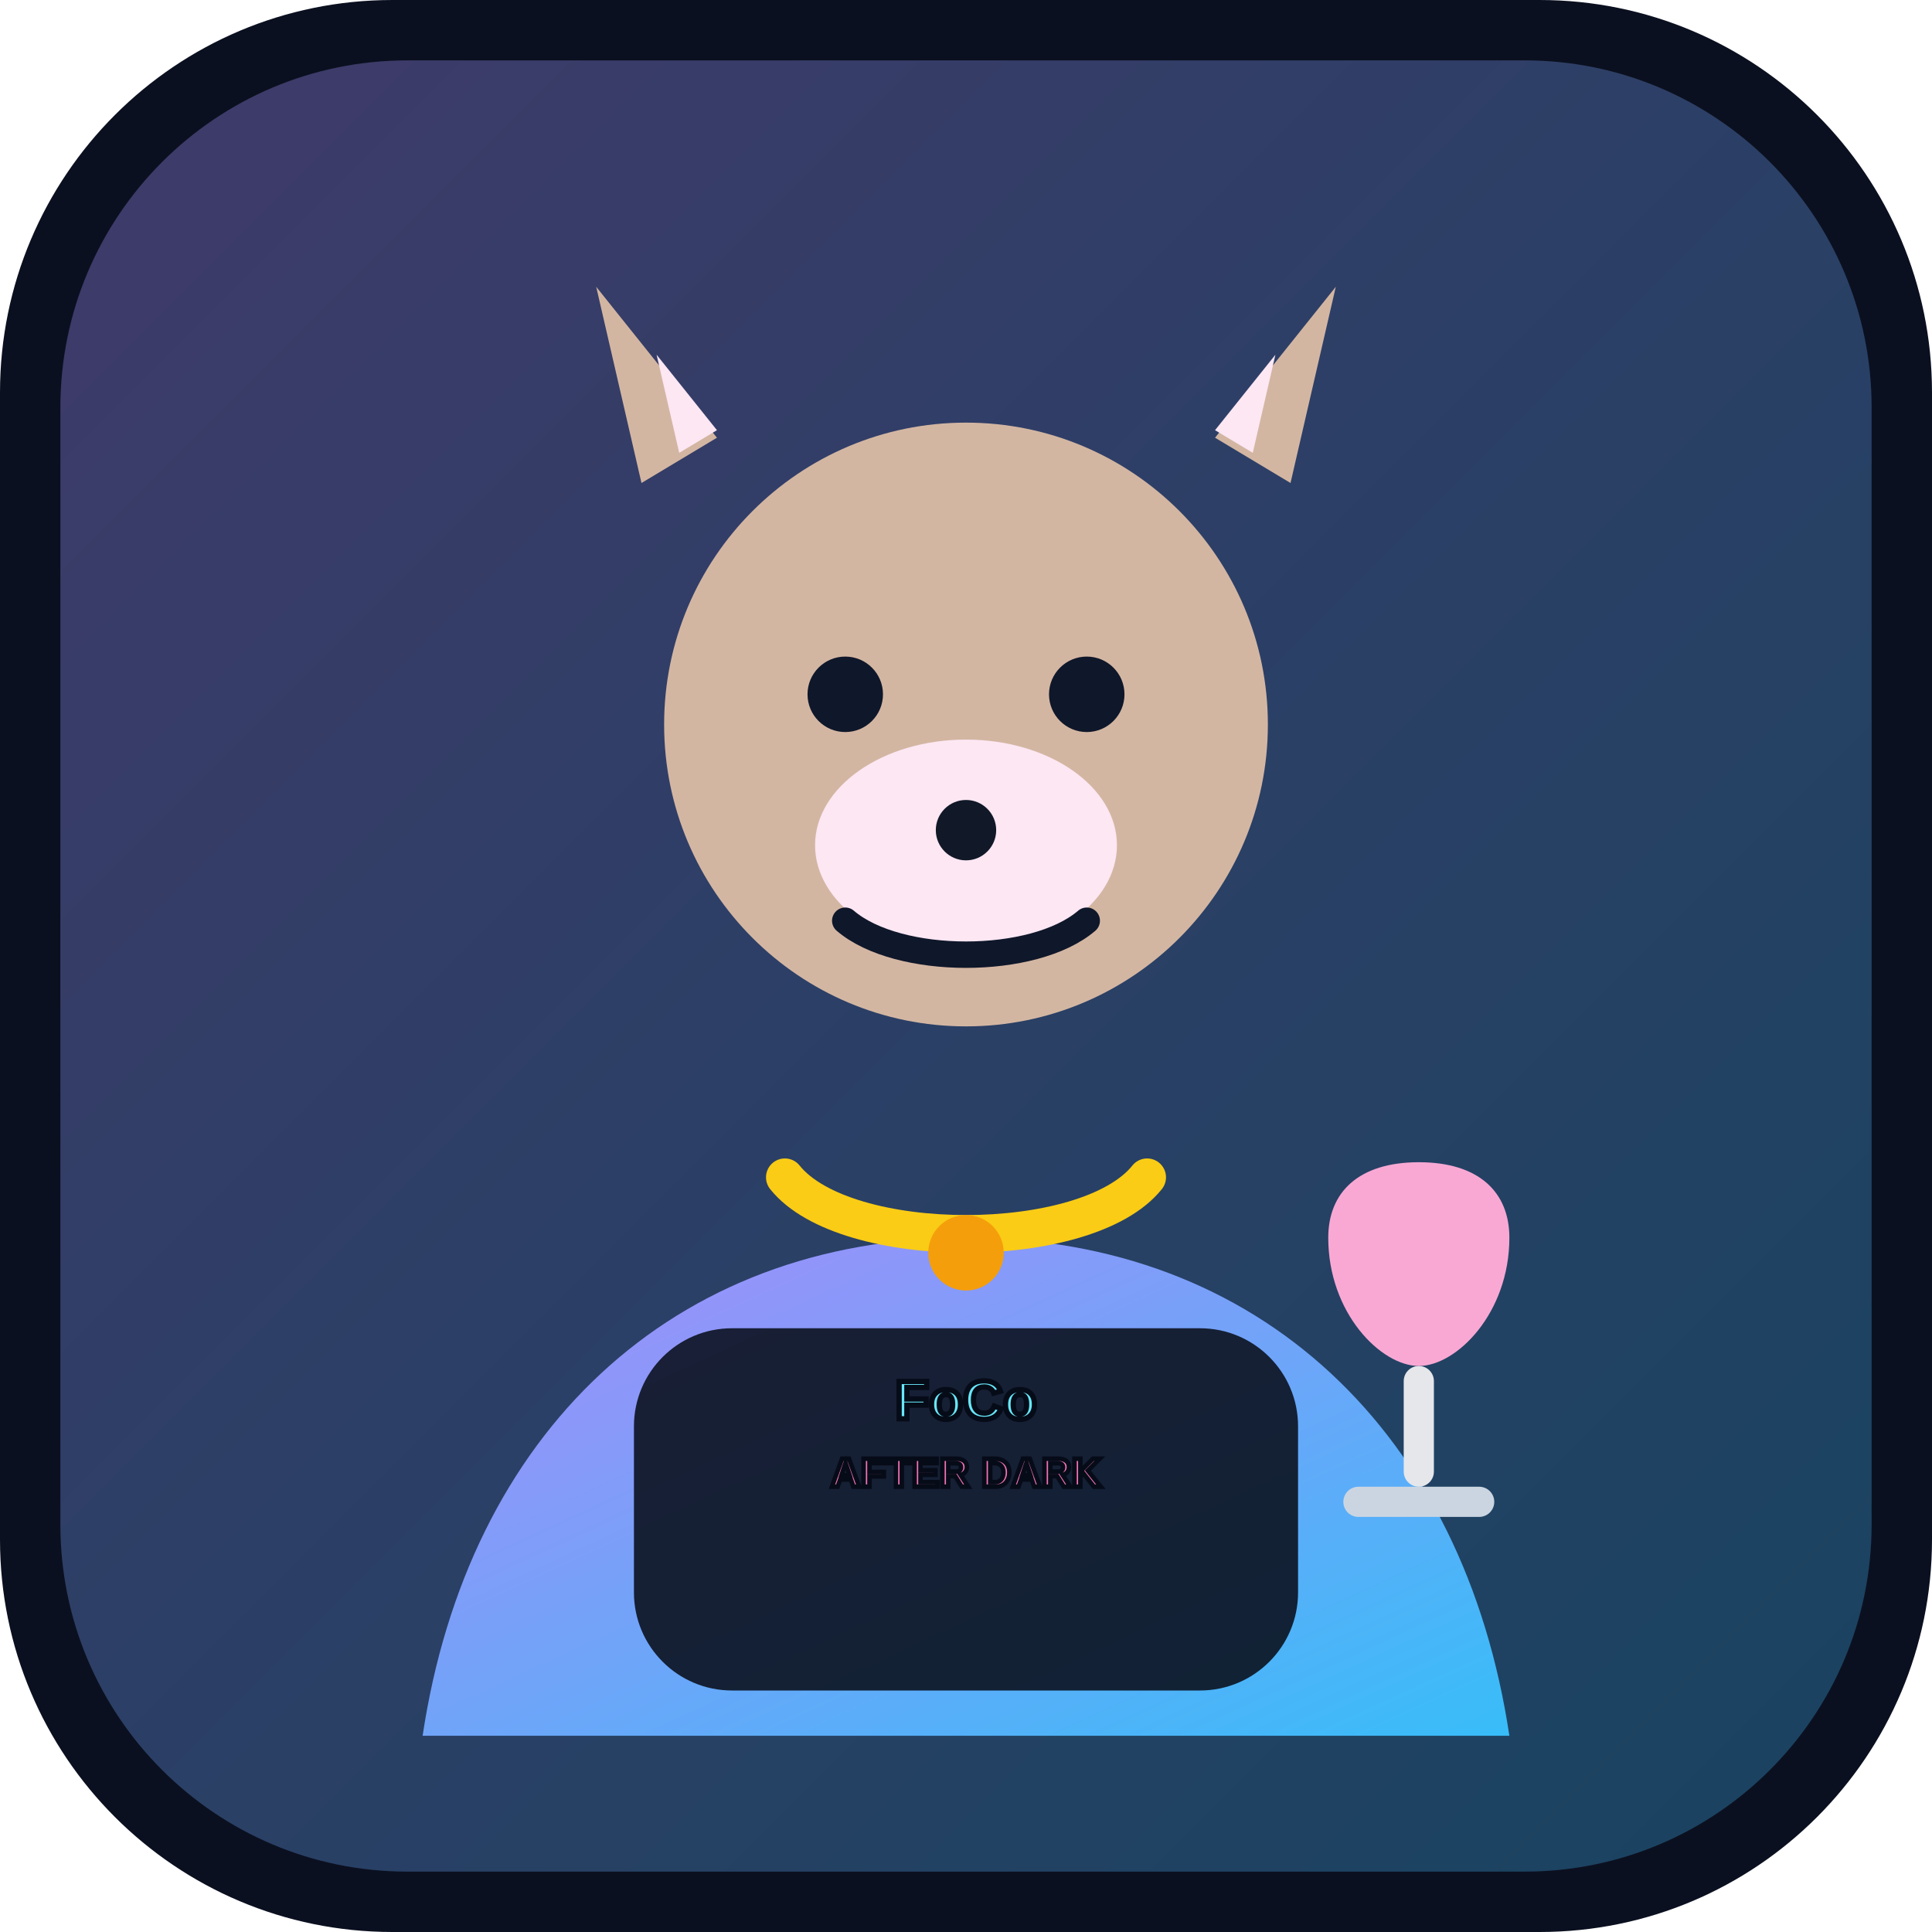
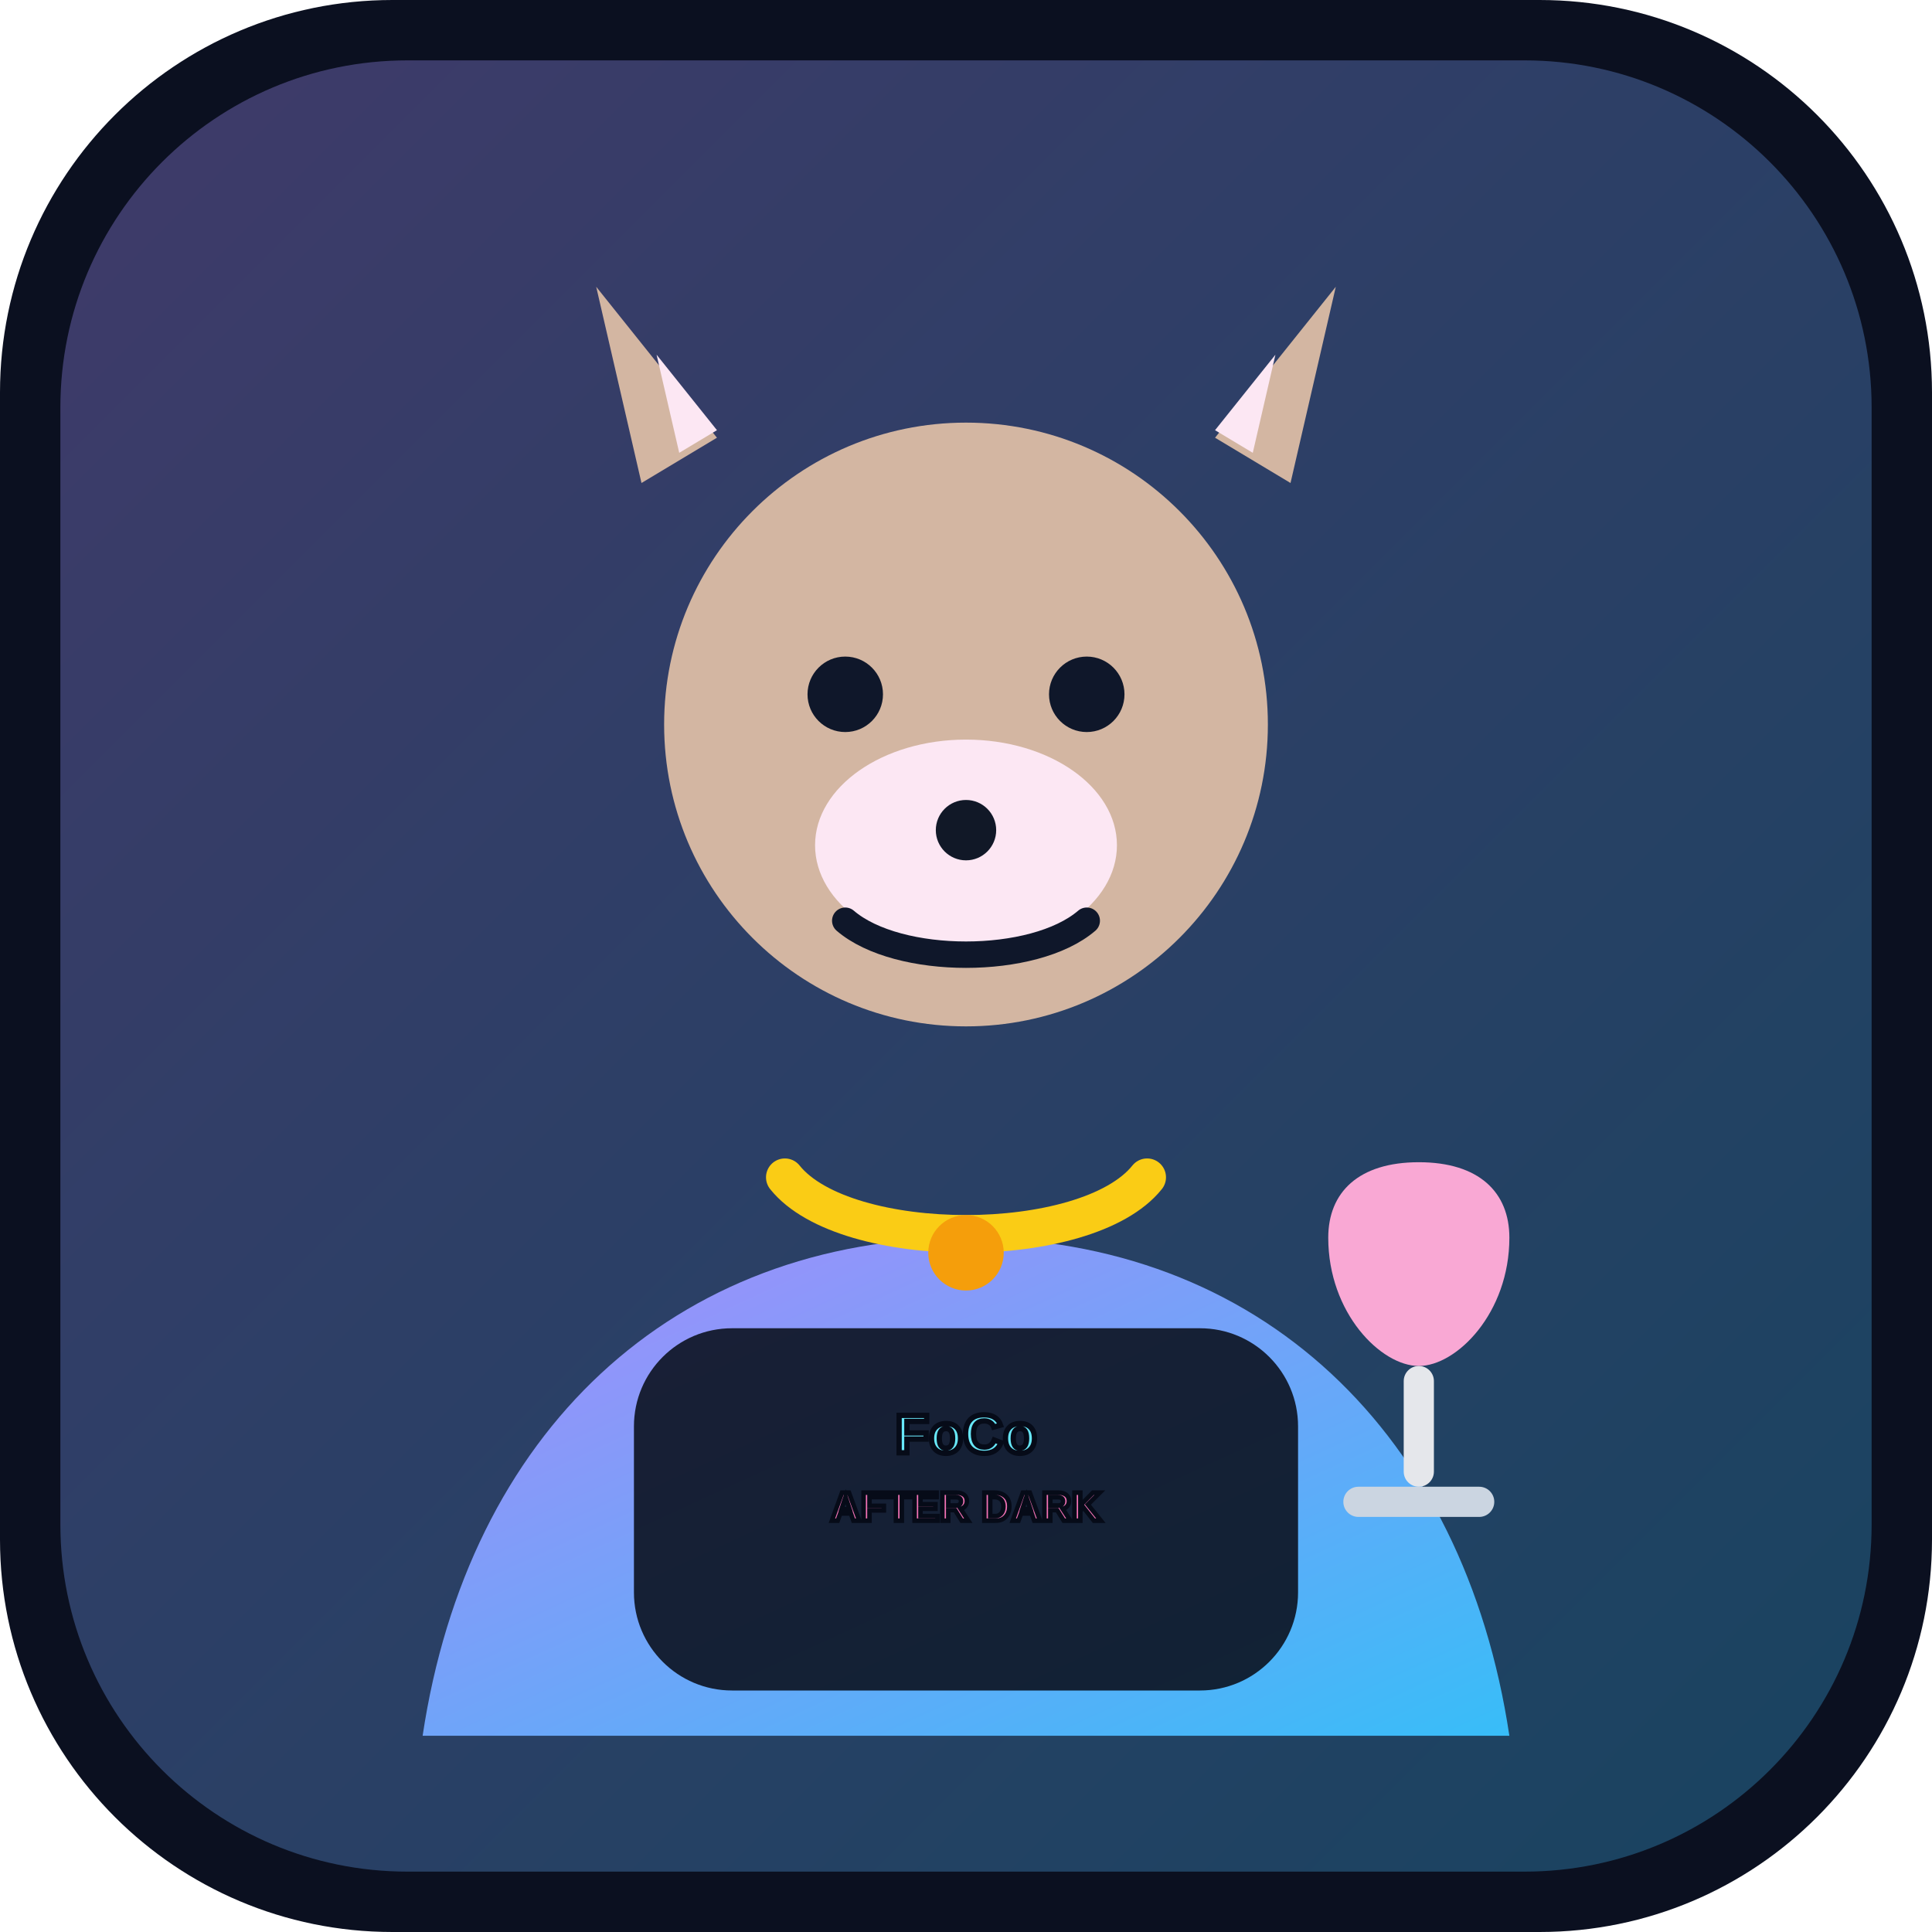
<svg xmlns="http://www.w3.org/2000/svg" viewBox="0 0 256 256" role="img" aria-label="Vodka Viper">
  <defs>
    <linearGradient id="bg" x1="0" y1="0" x2="1" y2="1">
      <stop offset="0%" stop-color="#a78bfa" stop-opacity="0.34" />
      <stop offset="100%" stop-color="#38bdf8" stop-opacity="0.30" />
    </linearGradient>
    <linearGradient id="shirt" x1="0" y1="0" x2="1" y2="1">
      <stop offset="0%" stop-color="#a78bfa" />
      <stop offset="100%" stop-color="#38bdf8" />
    </linearGradient>
  </defs>
  <rect width="256" height="256" rx="52" fill="#0b1020" />
  <rect x="8" y="8" width="240" height="240" rx="46" fill="url(#bg)" />
  <path d="M95 58l-16-20 6 26z" fill="#d3b6a2" />
  <path d="M161 58l16-20-6 26z" fill="#d3b6a2" />
  <path d="M95 57l-8-10 3 13z" fill="#fce7f3" />
  <path d="M161 57l8-10-3 13z" fill="#fce7f3" />
  <circle cx="128" cy="96" r="40" fill="#d3b6a2" />
  <ellipse cx="128" cy="112" rx="20" ry="14" fill="#fce7f3" />
  <circle cx="112" cy="92" r="5" fill="#0f172a" />
  <circle cx="144" cy="92" r="5" fill="#0f172a" />
  <circle cx="128" cy="110" r="4" fill="#111827" />
  <path d="M112 122c7 6 25 6 32 0" fill="none" stroke="#0f172a" stroke-width="3.5" stroke-linecap="round" />
  <path d="M56 230c6-40 33-66 72-66s66 26 72 66" fill="url(#shirt)" />
  <rect x="84" y="176" width="88" height="48" rx="13" fill="#0b1220" opacity="0.9" />
  <path d="M104 156c8 10 40 10 48 0" fill="none" stroke="#facc15" stroke-width="5" stroke-linecap="round" />
  <circle cx="128" cy="166" r="5" fill="#f59e0b" />
-   <text x="128" y="188" text-anchor="middle" font-family="Arial, sans-serif" font-size="7.2" font-weight="700" fill="#67e8f9" stroke="#060b18" stroke-width="0.7" letter-spacing="0.10">FoCo</text>
-   <text x="128" y="197" text-anchor="middle" font-family="Arial, sans-serif" font-size="5.4" font-weight="700" fill="#f472b6" stroke="#060b18" stroke-width="0.6" letter-spacing="0.08">AFTER DARK</text>
+   <g transform="translate(128 198)" text-anchor="middle" font-family="Arial, sans-serif" font-weight="700">
+     <text y="-5.5" font-size="7.2" fill="#67e8f9" stroke="#060b18" stroke-width="0.7" letter-spacing="0.10">FoCo</text>
+     <text y="3.5" font-size="5.4" fill="#f472b6" stroke="#060b18" stroke-width="0.6" letter-spacing="0.08">AFTER DARK</text>
+   </g>
  <path d="M188 154c8 0 12 4 12 10 0 10-7 17-12 17s-12-7-12-17c0-6 4-10 12-10z" fill="#f9a8d4" />
  <rect x="186" y="181" width="4" height="16" rx="2" fill="#e5e7eb" />
  <rect x="178" y="197" width="20" height="4" rx="2" fill="#cbd5e1" />
</svg>
